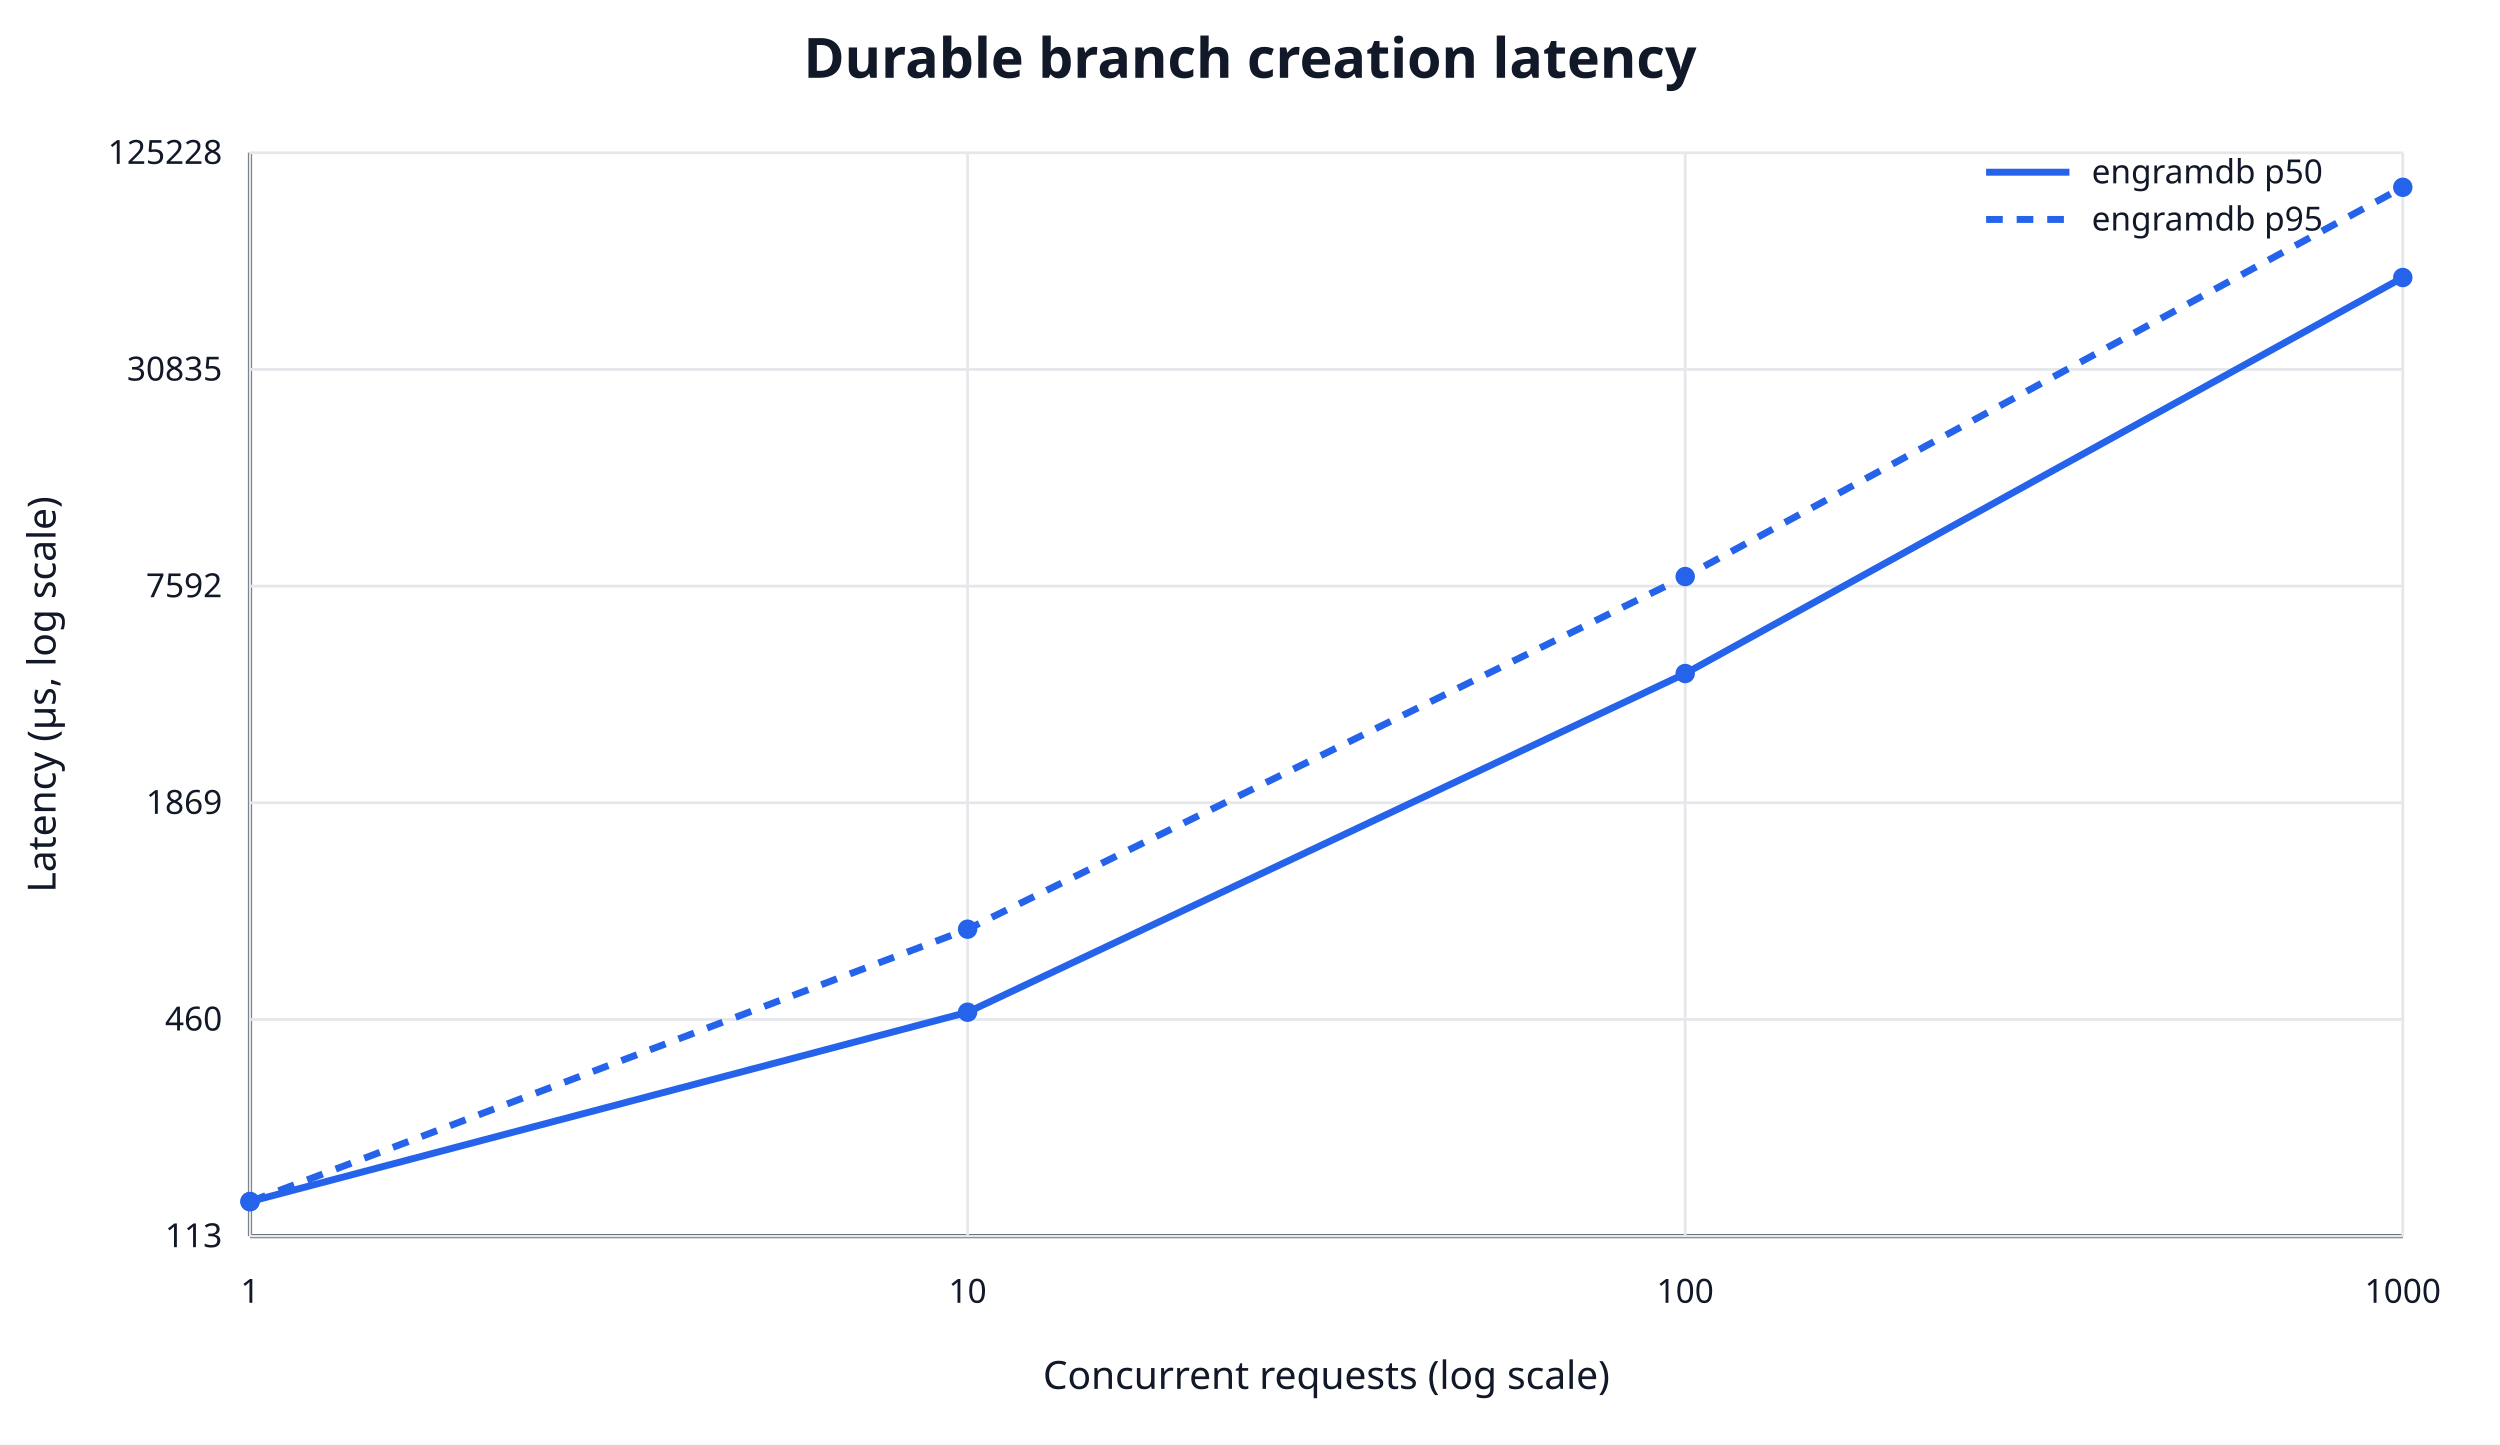
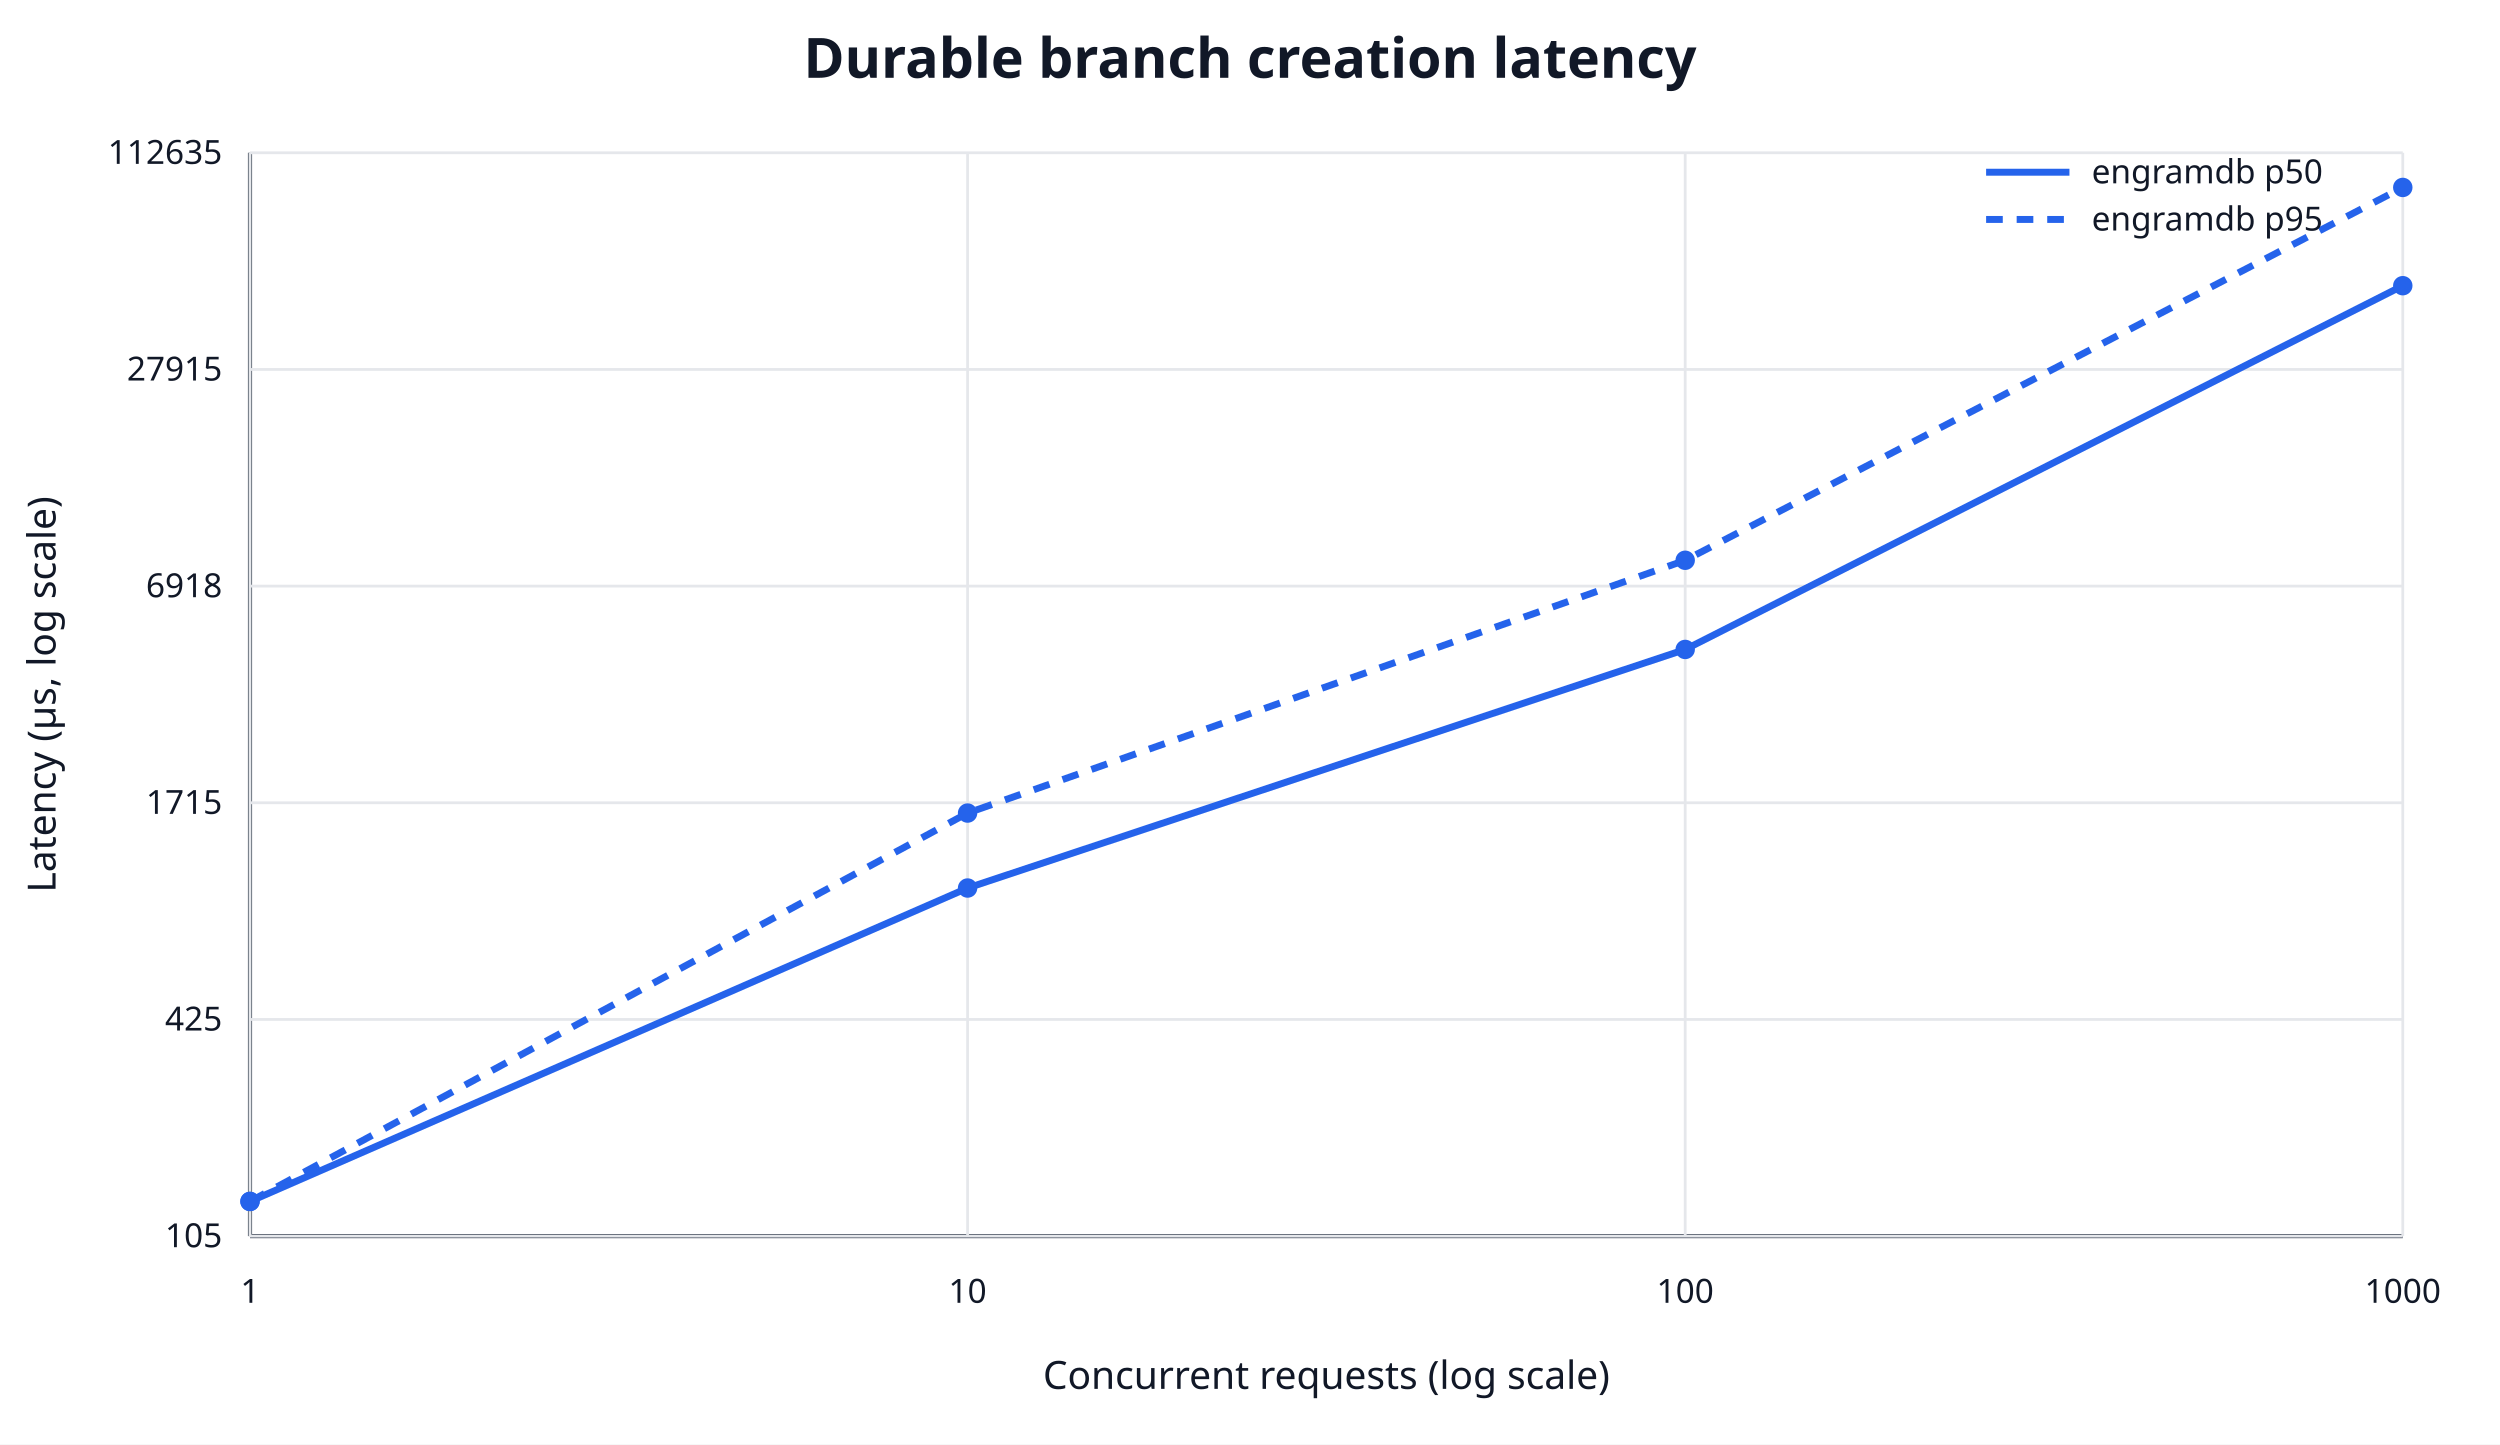
<svg xmlns="http://www.w3.org/2000/svg" width="900" height="520" viewBox="0 0 900 520">
  <rect width="100%" height="100%" fill="white" />
  <style>text{font-family:system-ui,sans-serif;fill:#111827}.grid{stroke:#e5e7eb}.axis{stroke:#374151;stroke-width:1.5}.p95{stroke-dasharray:6 5}</style>
  <text x="450.0" y="28" text-anchor="middle" font-size="20" font-weight="600">Durable branch creation latency</text>
  <line class="axis" x1="90" y1="55" x2="90" y2="445" />
  <line class="axis" x1="90" y1="445" x2="865" y2="445" />
  <line class="grid" x1="90.00" y1="55" x2="90.00" y2="445" />
  <text x="90.00" y="469" text-anchor="middle" font-size="12">1</text>
  <line class="grid" x1="348.33" y1="55" x2="348.33" y2="445" />
  <text x="348.33" y="469" text-anchor="middle" font-size="12">10</text>
  <line class="grid" x1="606.67" y1="55" x2="606.67" y2="445" />
  <text x="606.67" y="469" text-anchor="middle" font-size="12">100</text>
  <line class="grid" x1="865.00" y1="55" x2="865.00" y2="445" />
  <text x="865.00" y="469" text-anchor="middle" font-size="12">1000</text>
  <line class="grid" x1="90" y1="445.00" x2="865" y2="445.00" />
-   <text x="80" y="449.00" text-anchor="end" font-size="12">113</text>
+   <text x="80" y="449.00" text-anchor="end" font-size="12">105</text>
  <line class="grid" x1="90" y1="367.00" x2="865" y2="367.00" />
-   <text x="80" y="371.00" text-anchor="end" font-size="12">460</text>
+   <text x="80" y="371.00" text-anchor="end" font-size="12">425</text>
  <line class="grid" x1="90" y1="289.00" x2="865" y2="289.00" />
-   <text x="80" y="293.00" text-anchor="end" font-size="12">1869</text>
+   <text x="80" y="293.00" text-anchor="end" font-size="12">1715</text>
  <line class="grid" x1="90" y1="211.00" x2="865" y2="211.00" />
-   <text x="80" y="215.00" text-anchor="end" font-size="12">7592</text>
+   <text x="80" y="215.00" text-anchor="end" font-size="12">6918</text>
  <line class="grid" x1="90" y1="133.00" x2="865" y2="133.00" />
-   <text x="80" y="137.00" text-anchor="end" font-size="12">30835</text>
+   <text x="80" y="137.00" text-anchor="end" font-size="12">27915</text>
  <line class="grid" x1="90" y1="55.00" x2="865" y2="55.00" />
-   <text x="80" y="59.00" text-anchor="end" font-size="12">125228</text>
-   <polyline points="90.00,432.58 348.33,364.40 606.67,242.47 865.00,99.91" fill="none" stroke="#2563eb" stroke-width="2.5" class="" />
-   <circle cx="90.00" cy="432.58" r="3.5" fill="#2563eb" />
-   <circle cx="348.33" cy="364.40" r="3.5" fill="#2563eb" />
-   <circle cx="606.67" cy="242.47" r="3.5" fill="#2563eb" />
-   <circle cx="865.00" cy="99.91" r="3.5" fill="#2563eb" />
+   <text x="80" y="59.00" text-anchor="end" font-size="12">112635</text>
+   <polyline points="90.00,432.52 348.33,319.69 606.67,233.80 865.00,102.85" fill="none" stroke="#2563eb" stroke-width="2.5" class="" />
+   <circle cx="90.00" cy="432.52" r="3.5" fill="#2563eb" />
+   <circle cx="348.33" cy="319.69" r="3.5" fill="#2563eb" />
+   <circle cx="606.67" cy="233.80" r="3.5" fill="#2563eb" />
+   <circle cx="865.00" cy="102.85" r="3.5" fill="#2563eb" />
  <line x1="715" y1="62" x2="745" y2="62" stroke="#2563eb" stroke-width="2.5" class="" />
  <text x="753" y="66" font-size="12">engramdb p50</text>
-   <polyline points="90.00,432.58 348.33,334.51 606.67,207.56 865.00,67.42" fill="none" stroke="#2563eb" stroke-width="2.5" class="p95" />
-   <circle cx="90.00" cy="432.58" r="3.5" fill="#2563eb" />
-   <circle cx="348.33" cy="334.51" r="3.5" fill="#2563eb" />
-   <circle cx="606.67" cy="207.56" r="3.5" fill="#2563eb" />
-   <circle cx="865.00" cy="67.42" r="3.5" fill="#2563eb" />
+   <polyline points="90.00,432.52 348.33,292.70 606.67,201.70 865.00,67.48" fill="none" stroke="#2563eb" stroke-width="2.5" class="p95" />
+   <circle cx="90.00" cy="432.52" r="3.5" fill="#2563eb" />
+   <circle cx="348.33" cy="292.70" r="3.5" fill="#2563eb" />
+   <circle cx="606.67" cy="201.70" r="3.5" fill="#2563eb" />
+   <circle cx="865.00" cy="67.48" r="3.5" fill="#2563eb" />
  <line x1="715" y1="79" x2="745" y2="79" stroke="#2563eb" stroke-width="2.5" class="p95" />
  <text x="753" y="83" font-size="12">engramdb p95</text>
  <text x="477.5" y="500" text-anchor="middle" font-size="14">Concurrent requests (log scale)</text>
  <text x="20" y="250.0" text-anchor="middle" font-size="14" transform="rotate(-90 20 250.0)">Latency (µs, log scale)</text>
</svg>
